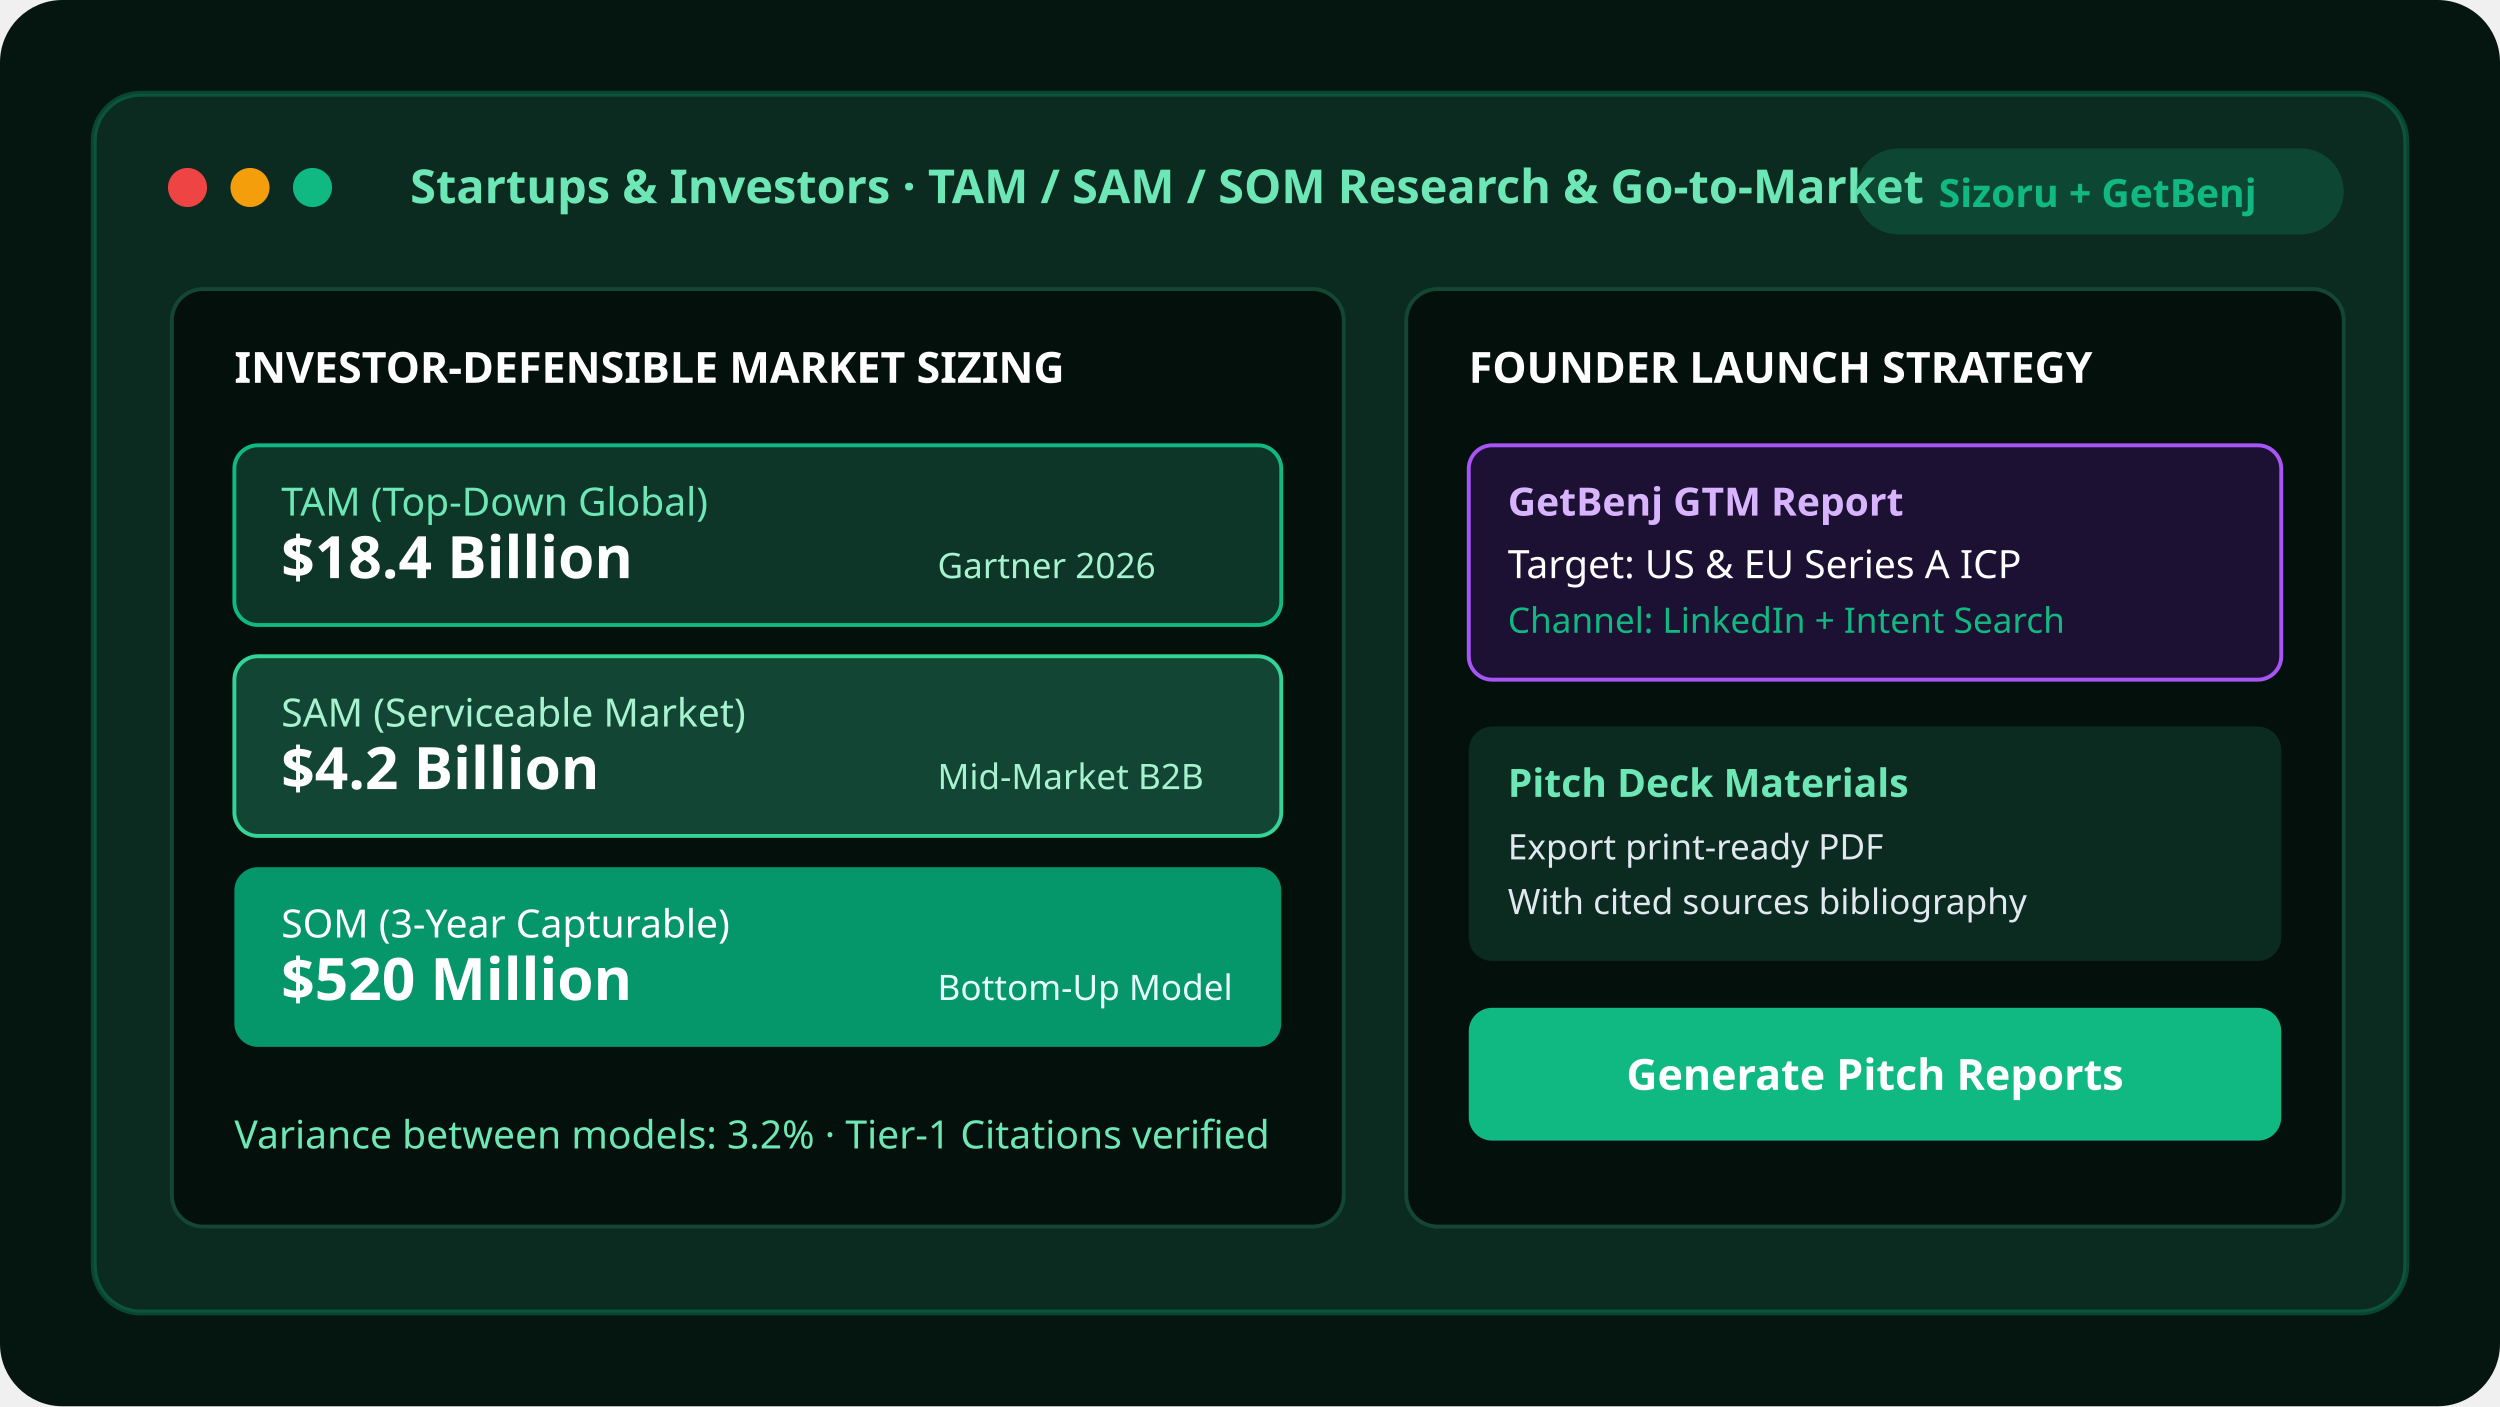
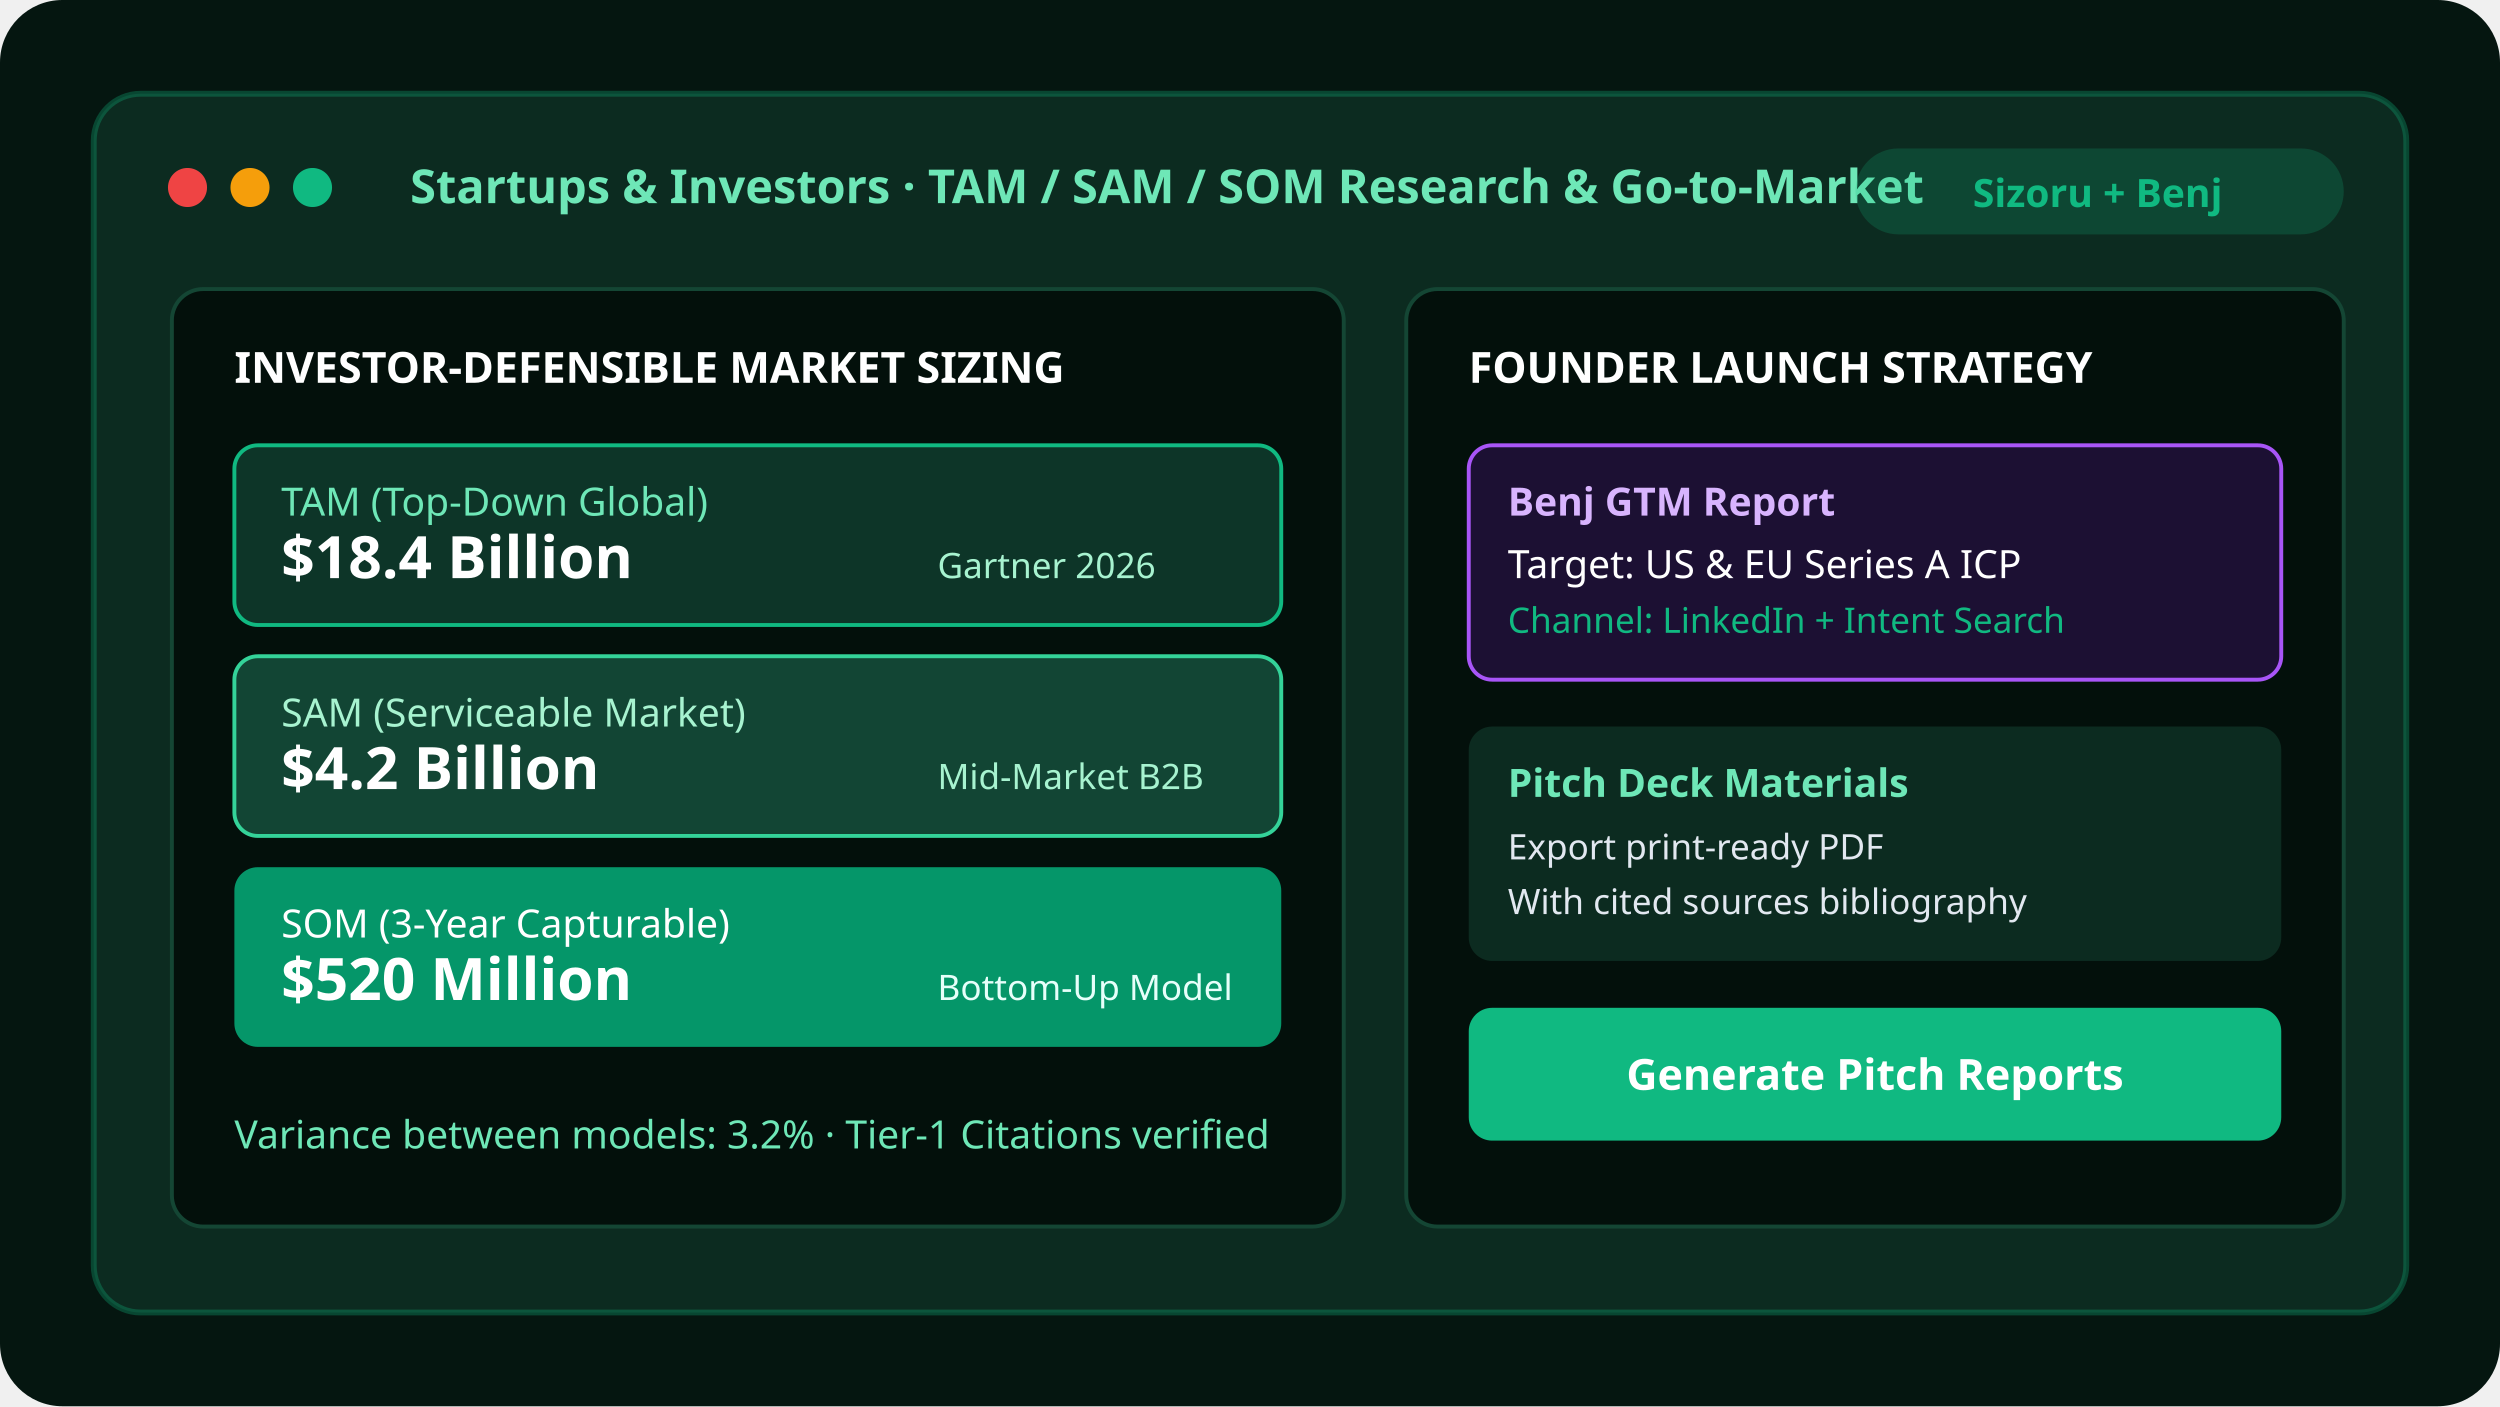
<svg xmlns="http://www.w3.org/2000/svg" width="640" height="360" viewBox="0 0 640 360" fill="none">
  <rect width="640" height="360" rx="16" fill="#051610" />
  <rect x="24" y="24" width="592" height="312" rx="12" fill="#0C2B20" stroke="#10B981" stroke-width="1.5" stroke-opacity="0.3" />
  <circle cx="48" cy="48" r="5" fill="#EF4444" />
  <circle cx="64" cy="48" r="5" fill="#F59E0B" />
  <circle cx="80" cy="48" r="5" fill="#10B981" />
  <text x="105" y="52" fill="#6EE7B7" font-size="12" font-family="system-ui, sans-serif" font-weight="600">Startups &amp; Investors · TAM / SAM / SOM Research &amp; Go-to-Market</text>
  <rect x="475" y="38" width="125" height="22" rx="11" fill="#10B981" fill-opacity="0.2" />
-   <text x="537" y="53" fill="#10B981" font-size="10" font-family="system-ui, sans-serif" font-weight="600" text-anchor="middle">Sizoru + GetBenj</text>
+   <text x="537" y="53" fill="#10B981" font-size="10" font-family="system-ui, sans-serif" font-weight="600" text-anchor="middle">Sizoru + Benj</text>
  <g transform="translate(44, 74)">
    <rect width="300" height="240" rx="8" fill="#03100B" stroke="#144634" stroke-width="1" />
    <text x="16" y="24" fill="#FFFFFF" font-size="11" font-weight="bold" font-family="system-ui">INVESTOR-DEFENSIBLE MARKET SIZING</text>
    <g transform="translate(16, 40)">
      <rect width="268" height="46" rx="6" fill="#0D3528" stroke="#10B981" stroke-width="1" />
      <text x="12" y="18" fill="#6EE7B7" font-size="10" font-family="system-ui">TAM (Top-Down Global)</text>
      <text x="12" y="34" fill="#FFFFFF" font-size="15" font-weight="bold" font-family="system-ui">$18.4 Billion</text>
      <text x="180" y="34" fill="#A7F3D0" font-size="9" font-family="system-ui">Gartner 2026</text>
    </g>
    <g transform="translate(16, 94)">
      <rect width="268" height="46" rx="6" fill="#124534" stroke="#34D399" stroke-width="1" />
      <text x="12" y="18" fill="#A7F3D0" font-size="10" font-family="system-ui">SAM (Serviceable Market)</text>
      <text x="12" y="34" fill="#FFFFFF" font-size="15" font-weight="bold" font-family="system-ui">$4.2 Billion</text>
      <text x="180" y="34" fill="#A7F3D0" font-size="9" font-family="system-ui">Mid-Market B2B</text>
    </g>
    <g transform="translate(16, 148)">
      <rect width="268" height="46" rx="6" fill="#059669" />
      <text x="12" y="18" fill="#FFFFFF" font-size="10" font-family="system-ui">SOM (3-Year Capturable)</text>
      <text x="12" y="34" fill="#FFFFFF" font-size="15" font-weight="bold" font-family="system-ui">$520 Million</text>
      <text x="180" y="34" fill="#E6FFFA" font-size="9" font-family="system-ui">Bottom-Up Model</text>
    </g>
    <text x="16" y="220" fill="#6EE7B7" font-size="10" font-family="system-ui">Variance between models: 3.2% · Tier-1 Citations verified</text>
  </g>
  <g transform="translate(360, 74)">
    <rect width="240" height="240" rx="8" fill="#03100B" stroke="#144634" stroke-width="1" />
    <text x="16" y="24" fill="#FFFFFF" font-size="11" font-weight="bold" font-family="system-ui">FOUNDER LAUNCH STRATEGY</text>
    <g transform="translate(16, 40)">
      <rect width="208" height="60" rx="6" fill="#1C1033" stroke="#A855F7" stroke-width="1" />
-       <text x="10" y="18" fill="#D8B4FE" font-size="10" font-weight="bold" font-family="system-ui">GetBenj GTM Report</text>
+       <text x="10" y="18" fill="#D8B4FE" font-size="10" font-weight="bold" font-family="system-ui">Benj GTM Report</text>
      <text x="10" y="34" fill="#FFFFFF" font-size="10" font-family="system-ui">Target: US &amp; EU Series A ICP</text>
      <text x="10" y="48" fill="#10B981" font-size="9" font-family="system-ui">Channel: LinkedIn + Intent Search</text>
    </g>
    <g transform="translate(16, 112)">
      <rect width="208" height="60" rx="6" fill="#0C2B20" />
      <text x="10" y="18" fill="#6EE7B7" font-size="10" font-weight="bold" font-family="system-ui">Pitch Deck Materials</text>
      <text x="10" y="34" fill="#E2E8F0" font-size="9" font-family="system-ui">Export print-ready PDF</text>
      <text x="10" y="48" fill="#E2E8F0" font-size="9" font-family="system-ui">With cited sources bibliography</text>
    </g>
    <rect x="16" y="184" width="208" height="34" rx="6" fill="#10B981" />
    <text x="120" y="205" fill="#FFFFFF" font-size="11" font-weight="bold" font-family="system-ui" text-anchor="middle">Generate Pitch Reports</text>
  </g>
</svg>
